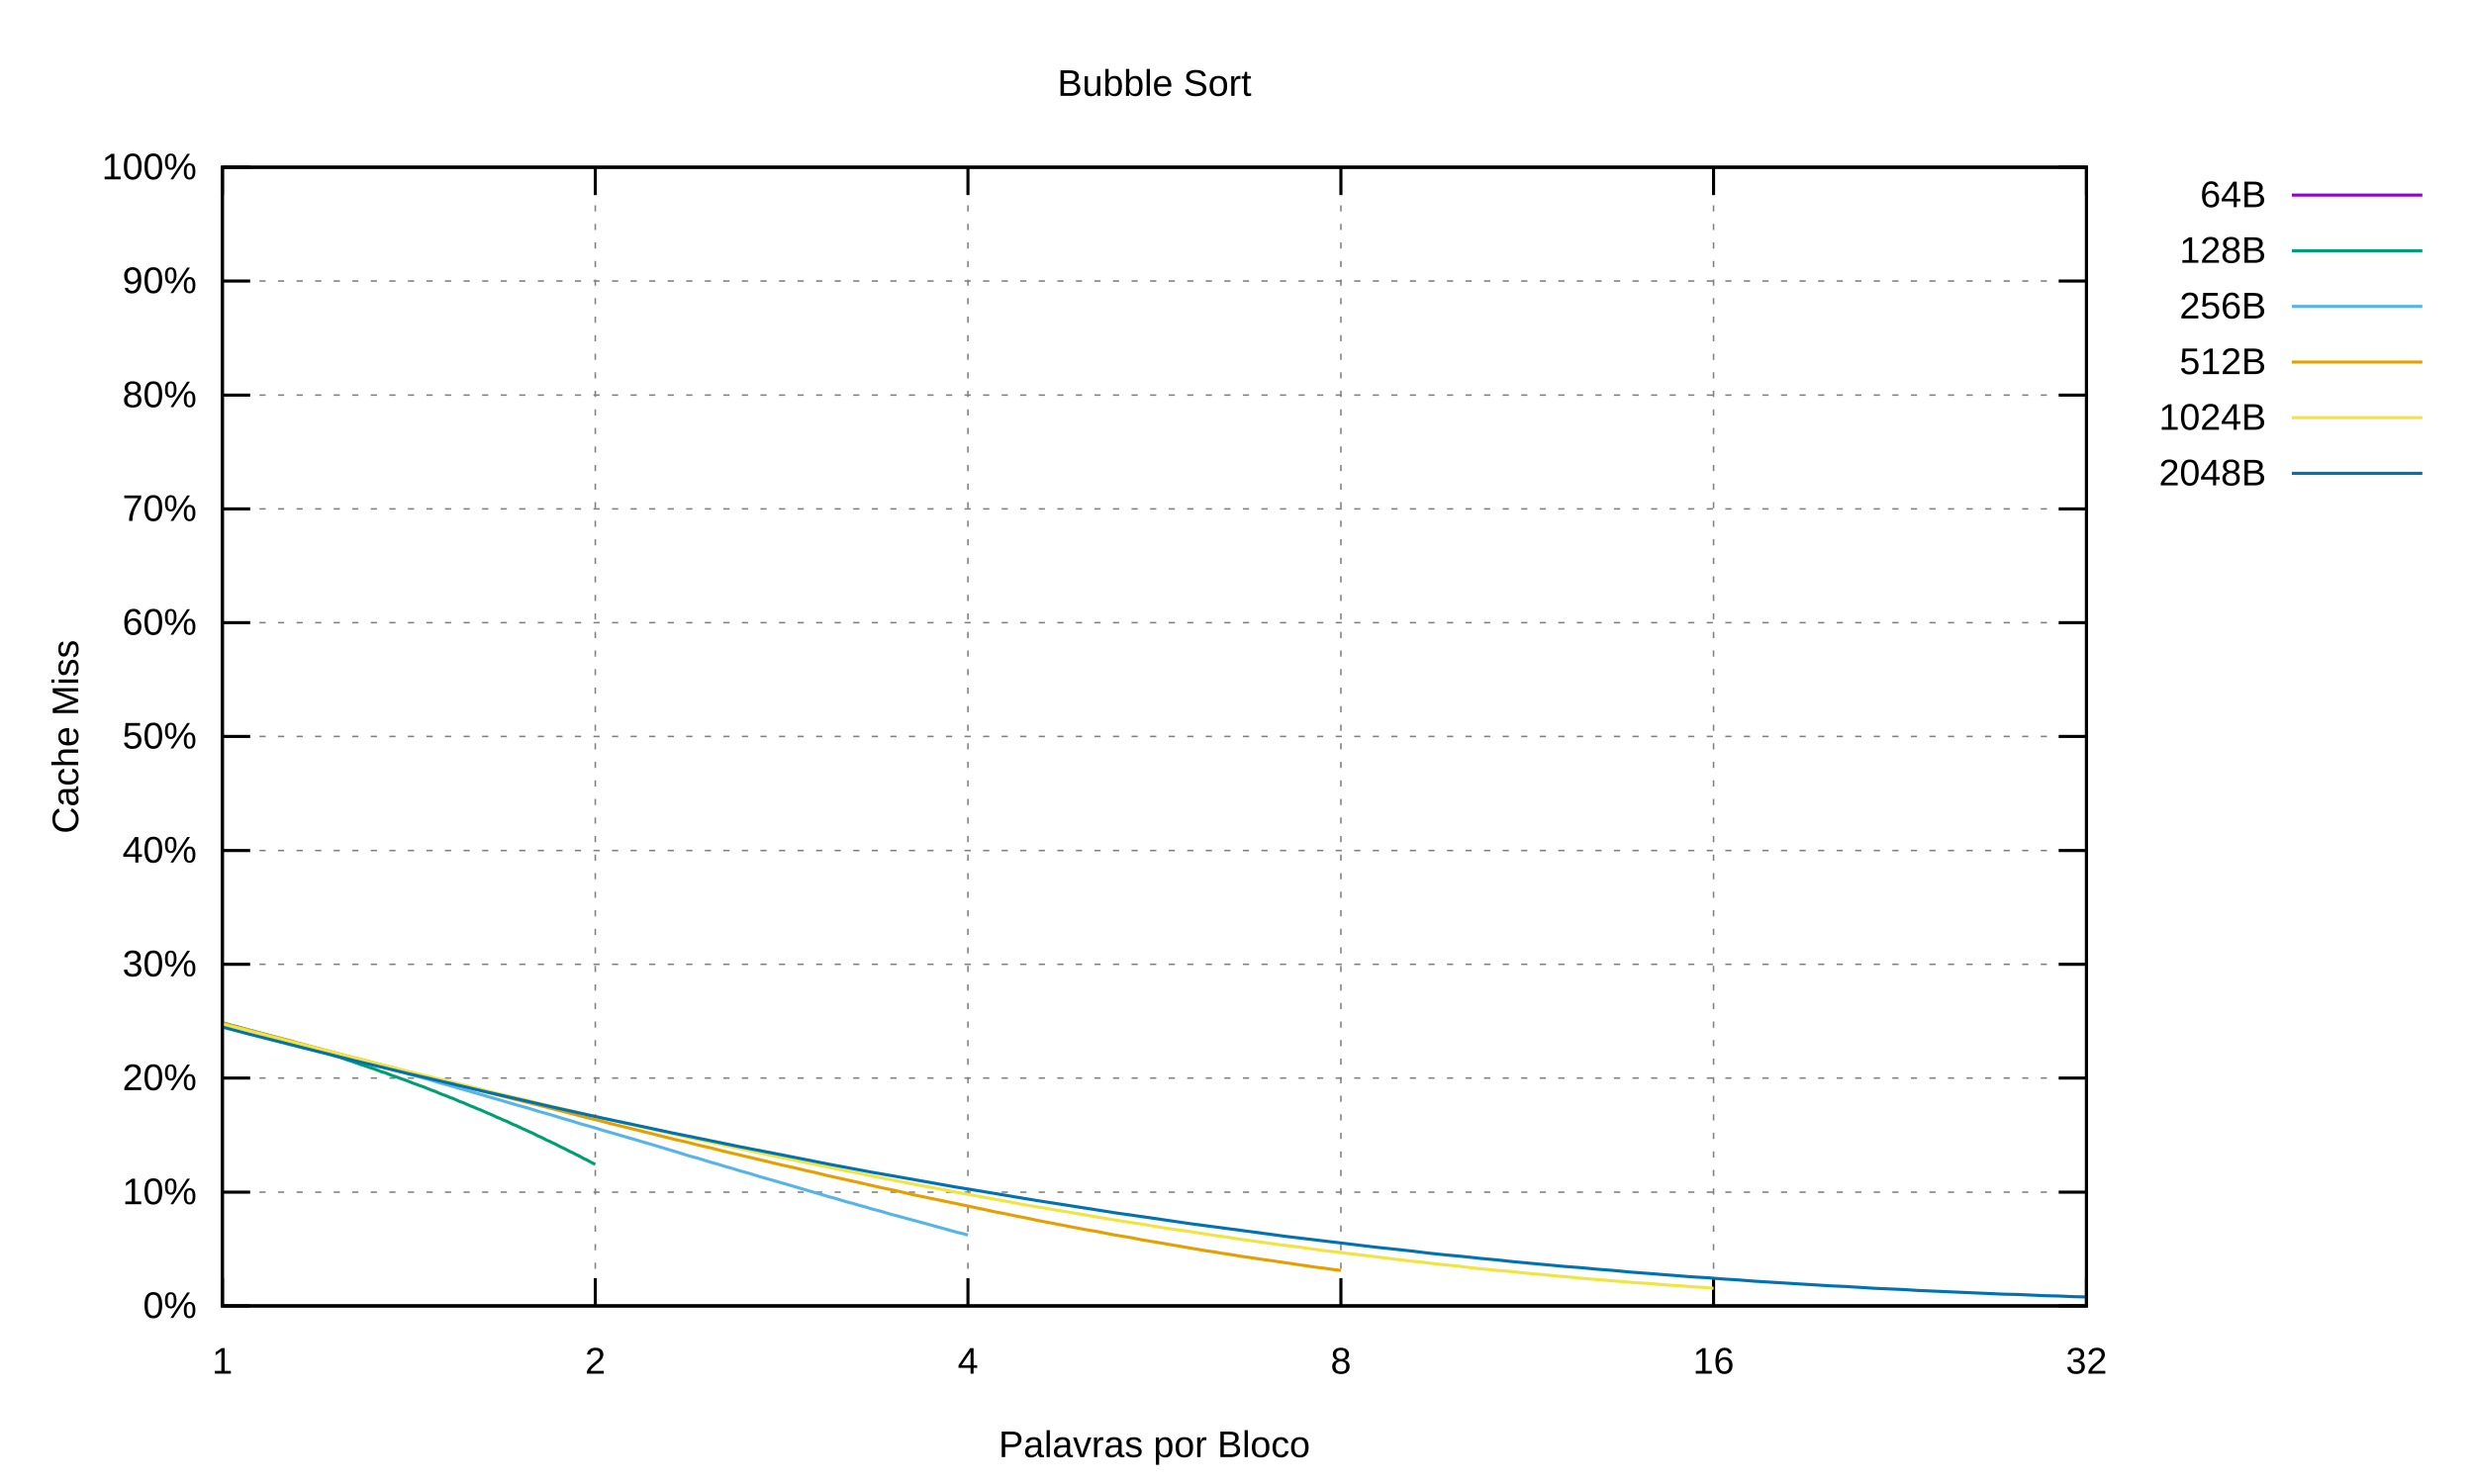
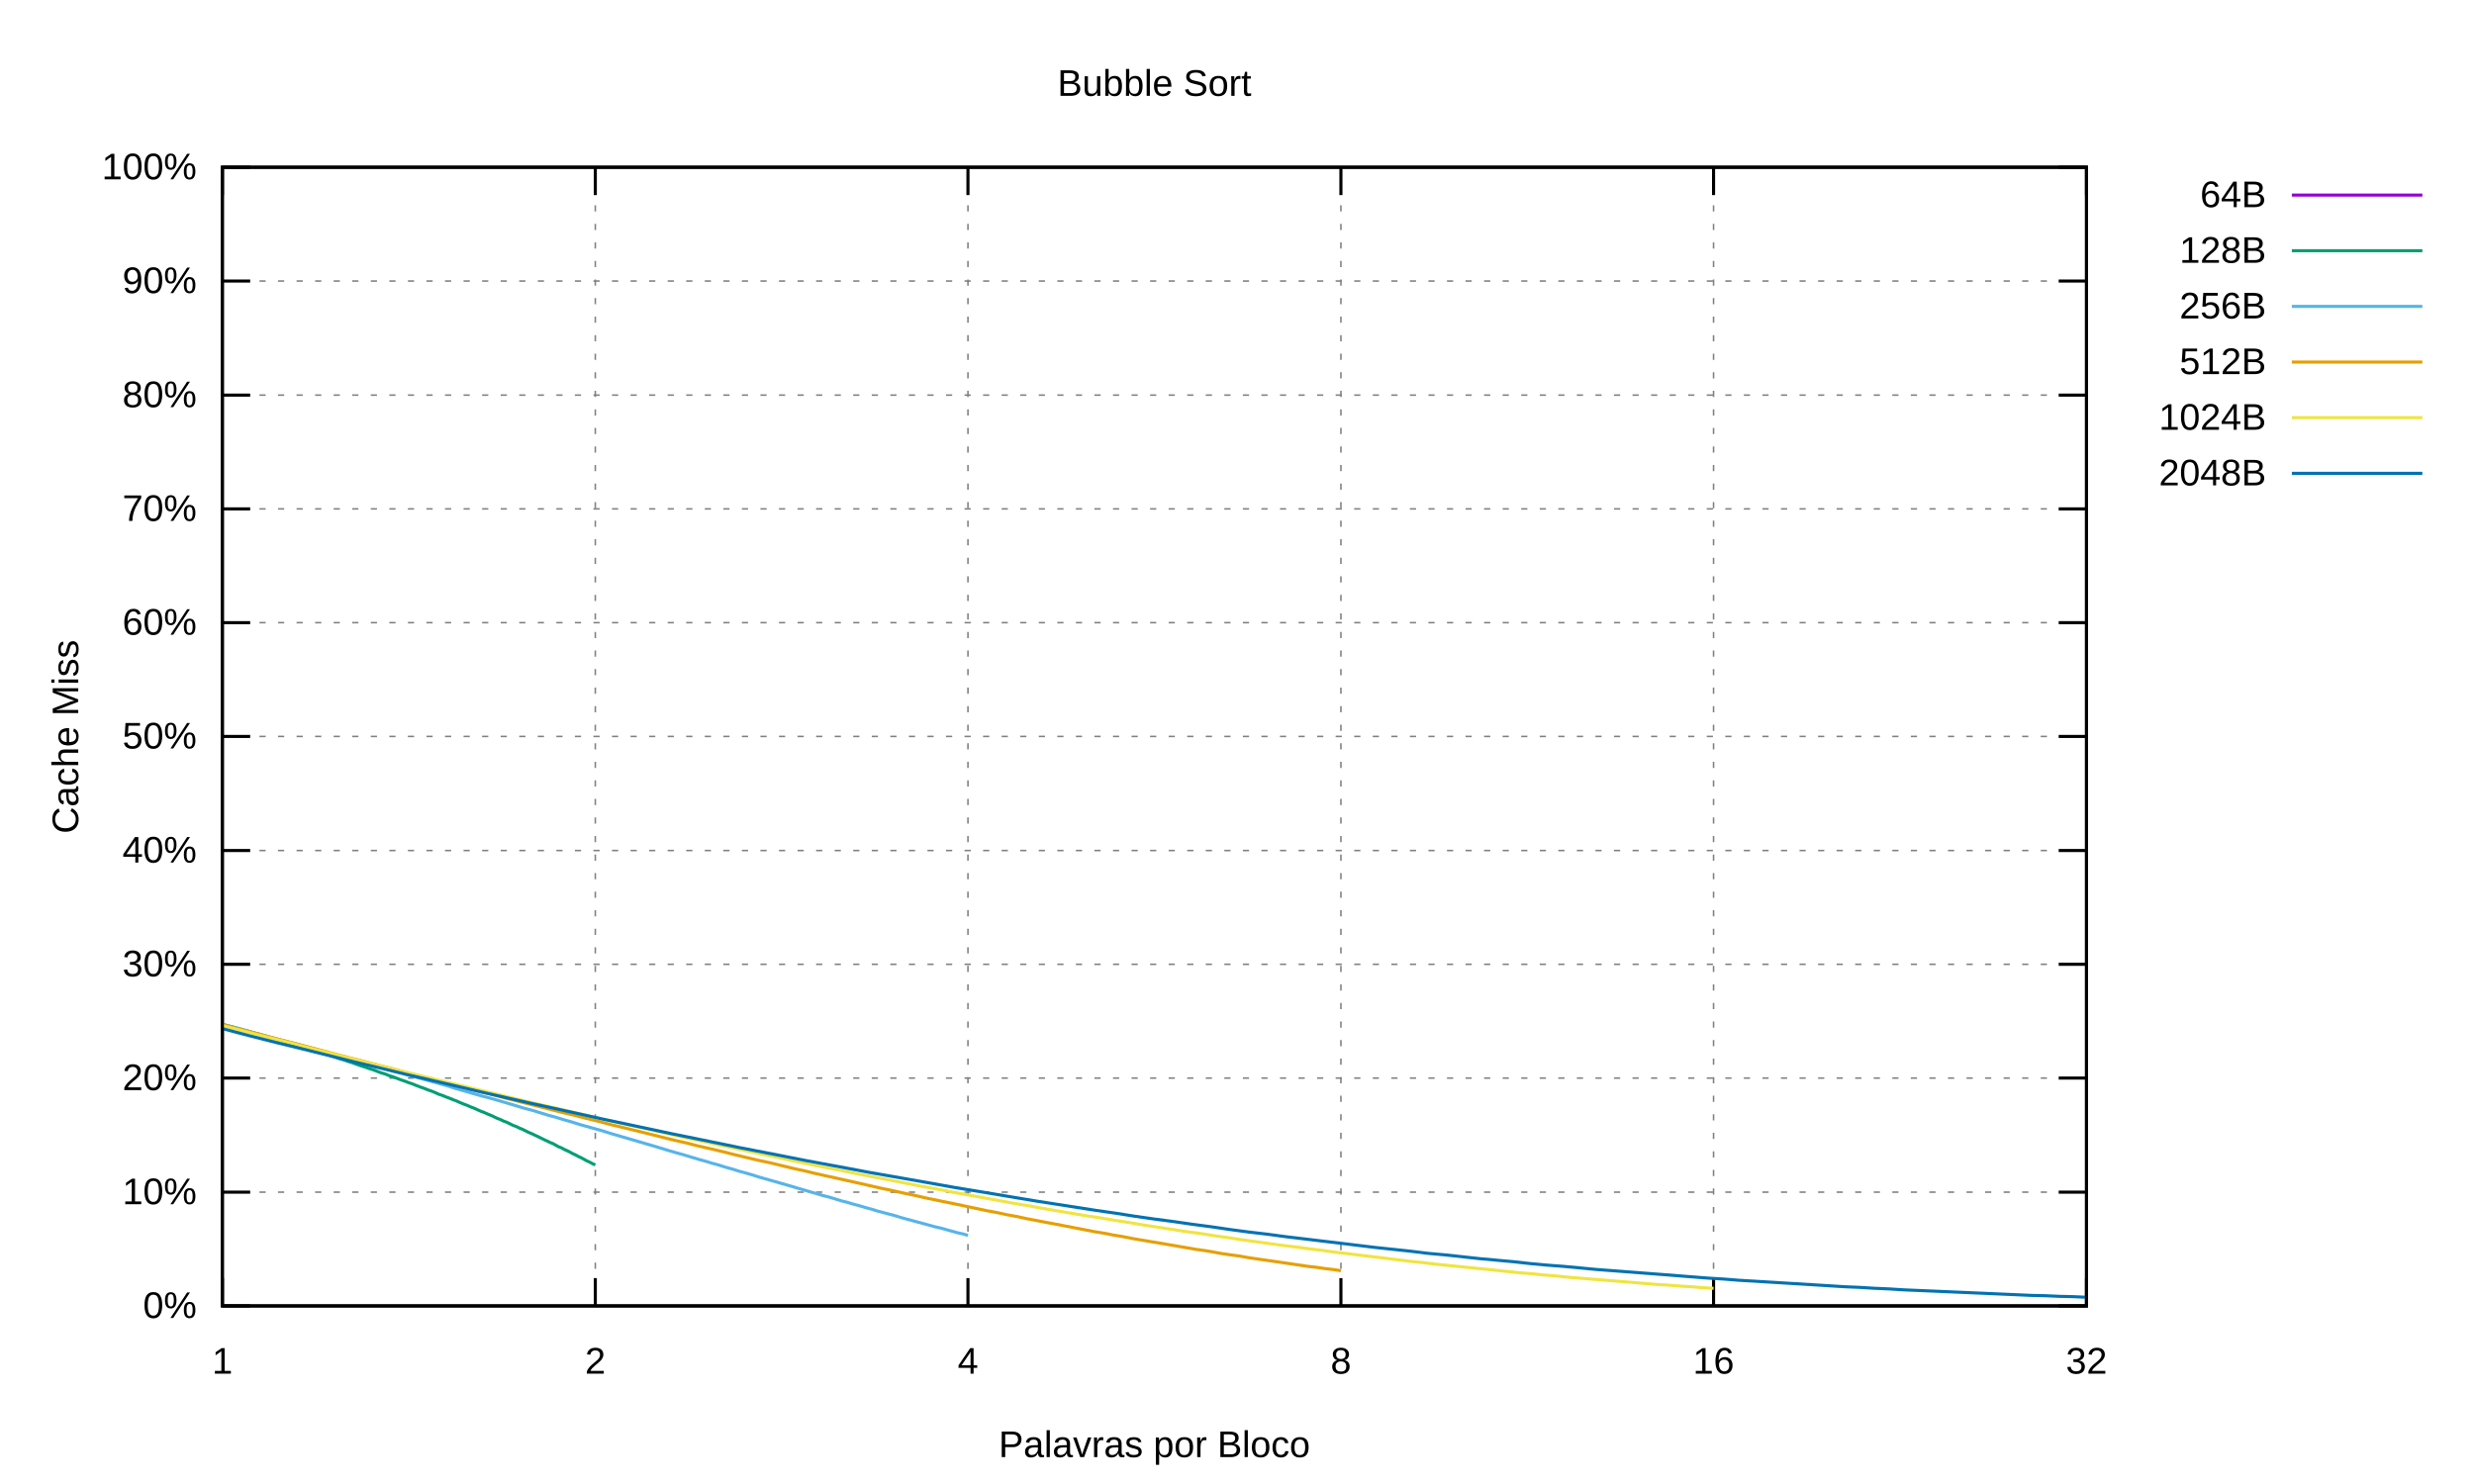
<svg xmlns="http://www.w3.org/2000/svg" xmlns:xlink="http://www.w3.org/1999/xlink" width="800" height="480" viewBox="0 0 800 480">
  <g id="gnuplot_canvas">
    <rect x="0" y="0" width="800" height="480" fill="none" />
    <defs>
      <circle id="gpDot" r="0.5" stroke-width="0.5" stroke="currentColor" />
      <path id="gpPt0" stroke-width="0.222" stroke="currentColor" d="M-1,0 h2 M0,-1 v2" />
      <path id="gpPt1" stroke-width="0.222" stroke="currentColor" d="M-1,-1 L1,1 M1,-1 L-1,1" />
      <path id="gpPt2" stroke-width="0.222" stroke="currentColor" d="M-1,0 L1,0 M0,-1 L0,1 M-1,-1 L1,1 M-1,1 L1,-1" />
      <rect id="gpPt3" stroke-width="0.222" stroke="currentColor" x="-1" y="-1" width="2" height="2" />
      <rect id="gpPt4" stroke-width="0.222" stroke="currentColor" fill="currentColor" x="-1" y="-1" width="2" height="2" />
      <circle id="gpPt5" stroke-width="0.222" stroke="currentColor" cx="0" cy="0" r="1" />
      <use xlink:href="#gpPt5" id="gpPt6" fill="currentColor" stroke="none" />
      <path id="gpPt7" stroke-width="0.222" stroke="currentColor" d="M0,-1.33 L-1.33,0.67 L1.33,0.67 z" />
      <use xlink:href="#gpPt7" id="gpPt8" fill="currentColor" stroke="none" />
      <use xlink:href="#gpPt7" id="gpPt9" stroke="currentColor" transform="rotate(180)" />
      <use xlink:href="#gpPt9" id="gpPt10" fill="currentColor" stroke="none" />
      <use xlink:href="#gpPt3" id="gpPt11" stroke="currentColor" transform="rotate(45)" />
      <use xlink:href="#gpPt11" id="gpPt12" fill="currentColor" stroke="none" />
      <path id="gpPt13" stroke-width="0.222" stroke="currentColor" d="M0,1.330 L1.265,0.411 L0.782,-1.067 L-0.782,-1.076 L-1.265,0.411 z" />
      <use xlink:href="#gpPt13" id="gpPt14" fill="currentColor" stroke="none" />
      <filter id="textbox" filterUnits="objectBoundingBox" x="0" y="0" height="1" width="1">
        <feFlood flood-color="white" flood-opacity="1" result="bgnd" />
        <feComposite in="SourceGraphic" in2="bgnd" operator="atop" />
      </filter>
      <filter id="greybox" filterUnits="objectBoundingBox" x="0" y="0" height="1" width="1">
        <feFlood flood-color="lightgrey" flood-opacity="1" result="grey" />
        <feComposite in="SourceGraphic" in2="grey" operator="atop" />
      </filter>
    </defs>
    <g fill="none" color="white" stroke="black" stroke-width="1.00" stroke-linecap="butt" stroke-linejoin="miter">
</g>
    <g fill="none" color="black" stroke="currentColor" stroke-width="1.00" stroke-linecap="butt" stroke-linejoin="miter">
</g>
    <g fill="none" color="black" stroke="black" stroke-width="0.50" stroke-linecap="butt" stroke-linejoin="miter">
</g>
    <g fill="none" color="gray" stroke="currentColor" stroke-width="0.50" stroke-linecap="butt" stroke-linejoin="miter">
      <path stroke="gray" stroke-dasharray="2,4" class="gridline" d="M71.9,422.4 L674.7,422.4  " />
    </g>
    <g fill="none" color="gray" stroke="gray" stroke-width="1.00" stroke-linecap="butt" stroke-linejoin="miter">
</g>
    <g fill="none" color="black" stroke="currentColor" stroke-width="1.00" stroke-linecap="butt" stroke-linejoin="miter">
      <path stroke="black" d="M71.9,422.4 L80.9,422.4 M674.7,422.4 L665.7,422.4  " />
      <g transform="translate(63.6,426.3)" stroke="none" fill="black" font-family="Arial" font-size="12.00" text-anchor="end">
        <text>
          <tspan font-family="Arial">0%</tspan>
        </text>
      </g>
    </g>
    <g fill="none" color="black" stroke="currentColor" stroke-width="1.00" stroke-linecap="butt" stroke-linejoin="miter">
</g>
    <g fill="none" color="black" stroke="black" stroke-width="0.50" stroke-linecap="butt" stroke-linejoin="miter">
</g>
    <g fill="none" color="gray" stroke="currentColor" stroke-width="0.50" stroke-linecap="butt" stroke-linejoin="miter">
      <path stroke="gray" stroke-dasharray="2,4" class="gridline" d="M71.9,385.6 L674.7,385.6  " />
    </g>
    <g fill="none" color="gray" stroke="gray" stroke-width="1.00" stroke-linecap="butt" stroke-linejoin="miter">
</g>
    <g fill="none" color="black" stroke="currentColor" stroke-width="1.00" stroke-linecap="butt" stroke-linejoin="miter">
      <path stroke="black" d="M71.9,385.6 L80.9,385.6 M674.7,385.6 L665.7,385.6  " />
      <g transform="translate(63.6,389.5)" stroke="none" fill="black" font-family="Arial" font-size="12.00" text-anchor="end">
        <text>
          <tspan font-family="Arial">10%</tspan>
        </text>
      </g>
    </g>
    <g fill="none" color="black" stroke="currentColor" stroke-width="1.00" stroke-linecap="butt" stroke-linejoin="miter">
</g>
    <g fill="none" color="black" stroke="black" stroke-width="0.50" stroke-linecap="butt" stroke-linejoin="miter">
</g>
    <g fill="none" color="gray" stroke="currentColor" stroke-width="0.50" stroke-linecap="butt" stroke-linejoin="miter">
      <path stroke="gray" stroke-dasharray="2,4" class="gridline" d="M71.9,348.7 L674.7,348.7  " />
    </g>
    <g fill="none" color="gray" stroke="gray" stroke-width="1.00" stroke-linecap="butt" stroke-linejoin="miter">
</g>
    <g fill="none" color="black" stroke="currentColor" stroke-width="1.00" stroke-linecap="butt" stroke-linejoin="miter">
      <path stroke="black" d="M71.9,348.7 L80.9,348.7 M674.7,348.7 L665.7,348.7  " />
      <g transform="translate(63.6,352.6)" stroke="none" fill="black" font-family="Arial" font-size="12.00" text-anchor="end">
        <text>
          <tspan font-family="Arial">20%</tspan>
        </text>
      </g>
    </g>
    <g fill="none" color="black" stroke="currentColor" stroke-width="1.00" stroke-linecap="butt" stroke-linejoin="miter">
</g>
    <g fill="none" color="black" stroke="black" stroke-width="0.50" stroke-linecap="butt" stroke-linejoin="miter">
</g>
    <g fill="none" color="gray" stroke="currentColor" stroke-width="0.50" stroke-linecap="butt" stroke-linejoin="miter">
      <path stroke="gray" stroke-dasharray="2,4" class="gridline" d="M71.9,311.9 L674.7,311.9  " />
    </g>
    <g fill="none" color="gray" stroke="gray" stroke-width="1.00" stroke-linecap="butt" stroke-linejoin="miter">
</g>
    <g fill="none" color="black" stroke="currentColor" stroke-width="1.00" stroke-linecap="butt" stroke-linejoin="miter">
      <path stroke="black" d="M71.9,311.9 L80.9,311.9 M674.7,311.9 L665.7,311.9  " />
      <g transform="translate(63.6,315.8)" stroke="none" fill="black" font-family="Arial" font-size="12.00" text-anchor="end">
        <text>
          <tspan font-family="Arial">30%</tspan>
        </text>
      </g>
    </g>
    <g fill="none" color="black" stroke="currentColor" stroke-width="1.00" stroke-linecap="butt" stroke-linejoin="miter">
</g>
    <g fill="none" color="black" stroke="black" stroke-width="0.50" stroke-linecap="butt" stroke-linejoin="miter">
</g>
    <g fill="none" color="gray" stroke="currentColor" stroke-width="0.50" stroke-linecap="butt" stroke-linejoin="miter">
      <path stroke="gray" stroke-dasharray="2,4" class="gridline" d="M71.9,275.1 L674.7,275.1  " />
    </g>
    <g fill="none" color="gray" stroke="gray" stroke-width="1.00" stroke-linecap="butt" stroke-linejoin="miter">
</g>
    <g fill="none" color="black" stroke="currentColor" stroke-width="1.00" stroke-linecap="butt" stroke-linejoin="miter">
      <path stroke="black" d="M71.9,275.1 L80.9,275.1 M674.7,275.1 L665.7,275.1  " />
      <g transform="translate(63.6,279.0)" stroke="none" fill="black" font-family="Arial" font-size="12.00" text-anchor="end">
        <text>
          <tspan font-family="Arial">40%</tspan>
        </text>
      </g>
    </g>
    <g fill="none" color="black" stroke="currentColor" stroke-width="1.00" stroke-linecap="butt" stroke-linejoin="miter">
</g>
    <g fill="none" color="black" stroke="black" stroke-width="0.50" stroke-linecap="butt" stroke-linejoin="miter">
</g>
    <g fill="none" color="gray" stroke="currentColor" stroke-width="0.50" stroke-linecap="butt" stroke-linejoin="miter">
      <path stroke="gray" stroke-dasharray="2,4" class="gridline" d="M71.9,238.2 L674.7,238.2  " />
    </g>
    <g fill="none" color="gray" stroke="gray" stroke-width="1.00" stroke-linecap="butt" stroke-linejoin="miter">
</g>
    <g fill="none" color="black" stroke="currentColor" stroke-width="1.00" stroke-linecap="butt" stroke-linejoin="miter">
      <path stroke="black" d="M71.9,238.2 L80.9,238.2 M674.7,238.2 L665.7,238.2  " />
      <g transform="translate(63.6,242.1)" stroke="none" fill="black" font-family="Arial" font-size="12.00" text-anchor="end">
        <text>
          <tspan font-family="Arial">50%</tspan>
        </text>
      </g>
    </g>
    <g fill="none" color="black" stroke="currentColor" stroke-width="1.00" stroke-linecap="butt" stroke-linejoin="miter">
</g>
    <g fill="none" color="black" stroke="black" stroke-width="0.50" stroke-linecap="butt" stroke-linejoin="miter">
</g>
    <g fill="none" color="gray" stroke="currentColor" stroke-width="0.50" stroke-linecap="butt" stroke-linejoin="miter">
      <path stroke="gray" stroke-dasharray="2,4" class="gridline" d="M71.9,201.4 L674.7,201.4  " />
    </g>
    <g fill="none" color="gray" stroke="gray" stroke-width="1.00" stroke-linecap="butt" stroke-linejoin="miter">
</g>
    <g fill="none" color="black" stroke="currentColor" stroke-width="1.00" stroke-linecap="butt" stroke-linejoin="miter">
      <path stroke="black" d="M71.9,201.4 L80.9,201.4 M674.7,201.4 L665.7,201.4  " />
      <g transform="translate(63.6,205.3)" stroke="none" fill="black" font-family="Arial" font-size="12.00" text-anchor="end">
        <text>
          <tspan font-family="Arial">60%</tspan>
        </text>
      </g>
    </g>
    <g fill="none" color="black" stroke="currentColor" stroke-width="1.00" stroke-linecap="butt" stroke-linejoin="miter">
</g>
    <g fill="none" color="black" stroke="black" stroke-width="0.50" stroke-linecap="butt" stroke-linejoin="miter">
</g>
    <g fill="none" color="gray" stroke="currentColor" stroke-width="0.50" stroke-linecap="butt" stroke-linejoin="miter">
      <path stroke="gray" stroke-dasharray="2,4" class="gridline" d="M71.9,164.6 L674.7,164.6  " />
    </g>
    <g fill="none" color="gray" stroke="gray" stroke-width="1.00" stroke-linecap="butt" stroke-linejoin="miter">
</g>
    <g fill="none" color="black" stroke="currentColor" stroke-width="1.00" stroke-linecap="butt" stroke-linejoin="miter">
      <path stroke="black" d="M71.9,164.6 L80.9,164.6 M674.7,164.6 L665.7,164.6  " />
      <g transform="translate(63.6,168.5)" stroke="none" fill="black" font-family="Arial" font-size="12.00" text-anchor="end">
        <text>
          <tspan font-family="Arial">70%</tspan>
        </text>
      </g>
    </g>
    <g fill="none" color="black" stroke="currentColor" stroke-width="1.00" stroke-linecap="butt" stroke-linejoin="miter">
</g>
    <g fill="none" color="black" stroke="black" stroke-width="0.50" stroke-linecap="butt" stroke-linejoin="miter">
</g>
    <g fill="none" color="gray" stroke="currentColor" stroke-width="0.50" stroke-linecap="butt" stroke-linejoin="miter">
      <path stroke="gray" stroke-dasharray="2,4" class="gridline" d="M71.9,127.8 L674.7,127.8  " />
    </g>
    <g fill="none" color="gray" stroke="gray" stroke-width="1.00" stroke-linecap="butt" stroke-linejoin="miter">
</g>
    <g fill="none" color="black" stroke="currentColor" stroke-width="1.00" stroke-linecap="butt" stroke-linejoin="miter">
      <path stroke="black" d="M71.9,127.8 L80.9,127.8 M674.7,127.8 L665.7,127.8  " />
      <g transform="translate(63.6,131.7)" stroke="none" fill="black" font-family="Arial" font-size="12.00" text-anchor="end">
        <text>
          <tspan font-family="Arial">80%</tspan>
        </text>
      </g>
    </g>
    <g fill="none" color="black" stroke="currentColor" stroke-width="1.00" stroke-linecap="butt" stroke-linejoin="miter">
</g>
    <g fill="none" color="black" stroke="black" stroke-width="0.50" stroke-linecap="butt" stroke-linejoin="miter">
</g>
    <g fill="none" color="gray" stroke="currentColor" stroke-width="0.50" stroke-linecap="butt" stroke-linejoin="miter">
      <path stroke="gray" stroke-dasharray="2,4" class="gridline" d="M71.9,90.9 L674.7,90.9  " />
    </g>
    <g fill="none" color="gray" stroke="gray" stroke-width="1.00" stroke-linecap="butt" stroke-linejoin="miter">
</g>
    <g fill="none" color="black" stroke="currentColor" stroke-width="1.00" stroke-linecap="butt" stroke-linejoin="miter">
      <path stroke="black" d="M71.9,90.9 L80.9,90.9 M674.7,90.9 L665.7,90.9  " />
      <g transform="translate(63.6,94.8)" stroke="none" fill="black" font-family="Arial" font-size="12.00" text-anchor="end">
        <text>
          <tspan font-family="Arial">90%</tspan>
        </text>
      </g>
    </g>
    <g fill="none" color="black" stroke="currentColor" stroke-width="1.00" stroke-linecap="butt" stroke-linejoin="miter">
</g>
    <g fill="none" color="black" stroke="black" stroke-width="0.50" stroke-linecap="butt" stroke-linejoin="miter">
</g>
    <g fill="none" color="gray" stroke="currentColor" stroke-width="0.50" stroke-linecap="butt" stroke-linejoin="miter">
      <path stroke="gray" stroke-dasharray="2,4" class="gridline" d="M71.9,54.1 L674.7,54.1  " />
    </g>
    <g fill="none" color="gray" stroke="gray" stroke-width="1.00" stroke-linecap="butt" stroke-linejoin="miter">
</g>
    <g fill="none" color="black" stroke="currentColor" stroke-width="1.00" stroke-linecap="butt" stroke-linejoin="miter">
      <path stroke="black" d="M71.9,54.1 L80.9,54.1 M674.7,54.1 L665.7,54.1  " />
      <g transform="translate(63.6,58.0)" stroke="none" fill="black" font-family="Arial" font-size="12.00" text-anchor="end">
        <text>
          <tspan font-family="Arial">100%</tspan>
        </text>
      </g>
    </g>
    <g fill="none" color="black" stroke="currentColor" stroke-width="1.00" stroke-linecap="butt" stroke-linejoin="miter">
</g>
    <g fill="none" color="black" stroke="black" stroke-width="0.50" stroke-linecap="butt" stroke-linejoin="miter">
</g>
    <g fill="none" color="gray" stroke="currentColor" stroke-width="0.50" stroke-linecap="butt" stroke-linejoin="miter">
      <path stroke="gray" stroke-dasharray="2,4" class="gridline" d="M71.9,422.4 L71.9,54.1  " />
    </g>
    <g fill="none" color="gray" stroke="gray" stroke-width="1.00" stroke-linecap="butt" stroke-linejoin="miter">
</g>
    <g fill="none" color="black" stroke="currentColor" stroke-width="1.00" stroke-linecap="butt" stroke-linejoin="miter">
      <path stroke="black" d="M71.9,422.4 L71.9,413.4 M71.9,54.1 L71.9,63.1  " />
      <g transform="translate(71.9,444.3)" stroke="none" fill="black" font-family="Arial" font-size="12.00" text-anchor="middle">
        <text>
          <tspan font-family="Arial"> 1</tspan>
        </text>
      </g>
    </g>
    <g fill="none" color="black" stroke="currentColor" stroke-width="1.00" stroke-linecap="butt" stroke-linejoin="miter">
</g>
    <g fill="none" color="black" stroke="black" stroke-width="0.50" stroke-linecap="butt" stroke-linejoin="miter">
</g>
    <g fill="none" color="gray" stroke="currentColor" stroke-width="0.50" stroke-linecap="butt" stroke-linejoin="miter">
      <path stroke="gray" stroke-dasharray="2,4" class="gridline" d="M192.5,422.4 L192.5,54.1  " />
    </g>
    <g fill="none" color="gray" stroke="gray" stroke-width="1.00" stroke-linecap="butt" stroke-linejoin="miter">
</g>
    <g fill="none" color="black" stroke="currentColor" stroke-width="1.00" stroke-linecap="butt" stroke-linejoin="miter">
      <path stroke="black" d="M192.5,422.4 L192.5,413.4 M192.5,54.1 L192.5,63.1  " />
      <g transform="translate(192.5,444.3)" stroke="none" fill="black" font-family="Arial" font-size="12.00" text-anchor="middle">
        <text>
          <tspan font-family="Arial"> 2</tspan>
        </text>
      </g>
    </g>
    <g fill="none" color="black" stroke="currentColor" stroke-width="1.00" stroke-linecap="butt" stroke-linejoin="miter">
</g>
    <g fill="none" color="black" stroke="black" stroke-width="0.50" stroke-linecap="butt" stroke-linejoin="miter">
</g>
    <g fill="none" color="gray" stroke="currentColor" stroke-width="0.50" stroke-linecap="butt" stroke-linejoin="miter">
      <path stroke="gray" stroke-dasharray="2,4" class="gridline" d="M313.0,422.4 L313.0,54.1  " />
    </g>
    <g fill="none" color="gray" stroke="gray" stroke-width="1.00" stroke-linecap="butt" stroke-linejoin="miter">
</g>
    <g fill="none" color="black" stroke="currentColor" stroke-width="1.00" stroke-linecap="butt" stroke-linejoin="miter">
      <path stroke="black" d="M313.0,422.4 L313.0,413.4 M313.0,54.1 L313.0,63.1  " />
      <g transform="translate(313.0,444.3)" stroke="none" fill="black" font-family="Arial" font-size="12.00" text-anchor="middle">
        <text>
          <tspan font-family="Arial"> 4</tspan>
        </text>
      </g>
    </g>
    <g fill="none" color="black" stroke="currentColor" stroke-width="1.00" stroke-linecap="butt" stroke-linejoin="miter">
</g>
    <g fill="none" color="black" stroke="black" stroke-width="0.50" stroke-linecap="butt" stroke-linejoin="miter">
</g>
    <g fill="none" color="gray" stroke="currentColor" stroke-width="0.50" stroke-linecap="butt" stroke-linejoin="miter">
      <path stroke="gray" stroke-dasharray="2,4" class="gridline" d="M433.6,422.4 L433.6,54.1  " />
    </g>
    <g fill="none" color="gray" stroke="gray" stroke-width="1.00" stroke-linecap="butt" stroke-linejoin="miter">
</g>
    <g fill="none" color="black" stroke="currentColor" stroke-width="1.00" stroke-linecap="butt" stroke-linejoin="miter">
      <path stroke="black" d="M433.6,422.4 L433.6,413.4 M433.6,54.1 L433.6,63.1  " />
      <g transform="translate(433.6,444.3)" stroke="none" fill="black" font-family="Arial" font-size="12.00" text-anchor="middle">
        <text>
          <tspan font-family="Arial"> 8</tspan>
        </text>
      </g>
    </g>
    <g fill="none" color="black" stroke="currentColor" stroke-width="1.00" stroke-linecap="butt" stroke-linejoin="miter">
</g>
    <g fill="none" color="black" stroke="black" stroke-width="0.50" stroke-linecap="butt" stroke-linejoin="miter">
</g>
    <g fill="none" color="gray" stroke="currentColor" stroke-width="0.50" stroke-linecap="butt" stroke-linejoin="miter">
      <path stroke="gray" stroke-dasharray="2,4" class="gridline" d="M554.1,422.4 L554.1,54.1  " />
    </g>
    <g fill="none" color="gray" stroke="gray" stroke-width="1.00" stroke-linecap="butt" stroke-linejoin="miter">
</g>
    <g fill="none" color="black" stroke="currentColor" stroke-width="1.00" stroke-linecap="butt" stroke-linejoin="miter">
      <path stroke="black" d="M554.1,422.4 L554.1,413.4 M554.1,54.1 L554.1,63.1  " />
      <g transform="translate(554.1,444.3)" stroke="none" fill="black" font-family="Arial" font-size="12.00" text-anchor="middle">
        <text>
          <tspan font-family="Arial"> 16</tspan>
        </text>
      </g>
    </g>
    <g fill="none" color="black" stroke="currentColor" stroke-width="1.00" stroke-linecap="butt" stroke-linejoin="miter">
</g>
    <g fill="none" color="black" stroke="black" stroke-width="0.50" stroke-linecap="butt" stroke-linejoin="miter">
</g>
    <g fill="none" color="gray" stroke="currentColor" stroke-width="0.50" stroke-linecap="butt" stroke-linejoin="miter">
      <path stroke="gray" stroke-dasharray="2,4" class="gridline" d="M674.7,422.4 L674.7,54.1  " />
    </g>
    <g fill="none" color="gray" stroke="gray" stroke-width="1.00" stroke-linecap="butt" stroke-linejoin="miter">
</g>
    <g fill="none" color="black" stroke="currentColor" stroke-width="1.00" stroke-linecap="butt" stroke-linejoin="miter">
      <path stroke="black" d="M674.7,422.4 L674.7,413.4 M674.7,54.1 L674.7,63.1  " />
      <g transform="translate(674.7,444.3)" stroke="none" fill="black" font-family="Arial" font-size="12.00" text-anchor="middle">
        <text>
          <tspan font-family="Arial"> 32</tspan>
        </text>
      </g>
    </g>
    <g fill="none" color="black" stroke="currentColor" stroke-width="1.00" stroke-linecap="butt" stroke-linejoin="miter">
</g>
    <g fill="none" color="black" stroke="currentColor" stroke-width="1.00" stroke-linecap="butt" stroke-linejoin="miter">
      <path stroke="black" d="M71.9,54.1 L71.9,422.4 L674.7,422.4 L674.7,54.1 L71.9,54.1 Z  " />
    </g>
    <g fill="none" color="black" stroke="currentColor" stroke-width="1.00" stroke-linecap="butt" stroke-linejoin="miter">
      <g transform="translate(25.3,238.3) rotate(270)" stroke="none" fill="black" font-family="Arial" font-size="12.00" text-anchor="middle">
        <text>
          <tspan font-family="Arial">Cache Miss</tspan>
        </text>
      </g>
    </g>
    <g fill="none" color="black" stroke="currentColor" stroke-width="1.00" stroke-linecap="butt" stroke-linejoin="miter">
      <g transform="translate(373.3,471.3)" stroke="none" fill="black" font-family="Arial" font-size="12.00" text-anchor="middle">
        <text>
          <tspan font-family="Arial">Palavras por Bloco</tspan>
        </text>
      </g>
    </g>
    <g fill="none" color="black" stroke="currentColor" stroke-width="1.00" stroke-linecap="butt" stroke-linejoin="miter">
      <g transform="translate(373.3,31.0)" stroke="none" fill="black" font-family="Arial" font-size="12.00" text-anchor="middle">
        <text>
          <tspan font-family="Arial">Bubble Sort</tspan>
        </text>
      </g>
    </g>
    <g fill="none" color="black" stroke="currentColor" stroke-width="1.00" stroke-linecap="butt" stroke-linejoin="miter">
</g>
    <g id="gnuplot_plot_1">
      <g fill="none" color="black" stroke="currentColor" stroke-width="1.00" stroke-linecap="butt" stroke-linejoin="miter">
        <g transform="translate(732.8,67.0)" stroke="none" fill="black" font-family="Arial" font-size="12.00" text-anchor="end">
          <text>
            <tspan font-family="Arial">64B</tspan>
          </text>
        </g>
      </g>
      <g fill="none" color="black" stroke="currentColor" stroke-width="1.00" stroke-linecap="butt" stroke-linejoin="miter">
-         <path stroke="rgb(148,   0, 211)" d="M741.1,63.1 L783.3,63.1 M71.9,330.8  " />
+         <path stroke="rgb(148,   0, 211)" d="M741.1,63.1 L783.3,63.1 M71.9,331.3  " />
      </g>
    </g>
    <g id="gnuplot_plot_2">
      <g fill="none" color="black" stroke="currentColor" stroke-width="1.00" stroke-linecap="butt" stroke-linejoin="miter">
        <g transform="translate(732.8,85.0)" stroke="none" fill="black" font-family="Arial" font-size="12.00" text-anchor="end">
          <text>
            <tspan font-family="Arial">128B</tspan>
          </text>
        </g>
      </g>
      <g fill="none" color="black" stroke="currentColor" stroke-width="1.00" stroke-linecap="butt" stroke-linejoin="miter">
-         <path stroke="rgb(  0, 158, 115)" d="M741.1,81.1 L783.3,81.1 M71.9,330.8 L73.6,331.3 L75.4,331.8 L77.1,332.2 L78.8,332.7 L80.5,333.2   L82.1,333.6 L83.8,334.1 L85.4,334.5 L87.0,335.0 L88.6,335.5 L90.2,335.9 L91.8,336.4 L93.4,336.9   L94.9,337.3 L96.4,337.8 L98.0,338.2 L99.5,338.7 L101.0,339.2 L102.4,339.6 L103.9,340.1 L105.4,340.6   L106.8,341.0 L108.2,341.5 L109.7,341.9 L111.1,342.4 L112.5,342.9 L113.8,343.3 L115.2,343.8 L116.6,344.3   L117.9,344.7 L119.3,345.2 L120.6,345.6 L121.9,346.1 L123.2,346.6 L124.6,347.0 L125.8,347.5 L127.1,348.0   L128.4,348.4 L129.7,348.9 L130.9,349.3 L132.2,349.8 L133.4,350.3 L134.6,350.7 L135.9,351.2 L137.1,351.6   L138.3,352.1 L139.5,352.6 L140.7,353.0 L141.8,353.5 L143.0,354.0 L144.2,354.4 L145.3,354.9 L146.5,355.3   L147.6,355.8 L148.7,356.3 L149.9,356.7 L151.0,357.2 L152.1,357.7 L153.2,358.1 L154.3,358.6 L155.4,359.0   L156.5,359.5 L157.6,360.0 L158.6,360.4 L159.7,360.9 L160.7,361.4 L161.8,361.8 L162.8,362.3 L163.9,362.7   L164.9,363.2 L165.9,363.7 L167.0,364.1 L168.0,364.6 L169.0,365.1 L170.0,365.5 L171.0,366.0 L172.0,366.4   L173.0,366.9 L173.9,367.4 L174.9,367.8 L175.9,368.3 L176.8,368.8 L177.8,369.2 L178.8,369.7 L179.7,370.1   L180.6,370.6 L181.6,371.1 L182.5,371.5 L183.4,372.0 L184.4,372.5 L185.3,372.9 L186.2,373.4 L187.1,373.8   L188.0,374.3 L188.9,374.8 L189.8,375.2 L190.7,375.7 L191.6,376.2 L192.5,376.6  " />
+         <path stroke="rgb(  0, 158, 115)" d="M741.1,81.1 L783.3,81.1 M71.9,331.3 L73.6,331.8 L75.4,332.2 L77.1,332.7 L78.8,333.2 L80.5,333.6   L82.1,334.1 L83.8,334.5 L85.4,335.0 L87.0,335.5 L88.6,335.9 L90.2,336.4 L91.8,336.8 L93.4,337.3   L94.9,337.8 L96.4,338.2 L98.0,338.7 L99.5,339.1 L101.0,339.6 L102.4,340.1 L103.9,340.5 L105.4,341.0   L106.8,341.4 L108.2,341.9 L109.7,342.4 L111.1,342.8 L112.5,343.3 L113.8,343.7 L115.2,344.2 L116.6,344.7   L117.9,345.1 L119.3,345.6 L120.6,346.0 L121.9,346.5 L123.2,347.0 L124.6,347.4 L125.8,347.9 L127.1,348.3   L128.4,348.8 L129.7,349.3 L130.9,349.7 L132.2,350.2 L133.4,350.6 L134.6,351.1 L135.9,351.6 L137.1,352.0   L138.3,352.5 L139.5,352.9 L140.7,353.4 L141.8,353.9 L143.0,354.3 L144.2,354.8 L145.3,355.2 L146.5,355.7   L147.6,356.1 L148.7,356.6 L149.9,357.1 L151.0,357.5 L152.1,358.0 L153.2,358.4 L154.3,358.9 L155.4,359.4   L156.5,359.8 L157.6,360.3 L158.6,360.7 L159.7,361.2 L160.7,361.7 L161.8,362.1 L162.8,362.6 L163.9,363.0   L164.9,363.5 L165.9,364.0 L167.0,364.4 L168.0,364.9 L169.0,365.3 L170.0,365.8 L171.0,366.3 L172.0,366.7   L173.0,367.2 L173.9,367.6 L174.9,368.1 L175.9,368.6 L176.8,369.0 L177.8,369.5 L178.8,369.9 L179.7,370.4   L180.6,370.9 L181.6,371.3 L182.5,371.8 L183.4,372.2 L184.4,372.7 L185.3,373.2 L186.2,373.6 L187.1,374.1   L188.0,374.5 L188.9,375.0 L189.8,375.5 L190.7,375.9 L191.6,376.4 L192.5,376.8  " />
      </g>
    </g>
    <g id="gnuplot_plot_3">
      <g fill="none" color="black" stroke="currentColor" stroke-width="1.00" stroke-linecap="butt" stroke-linejoin="miter">
        <g transform="translate(732.8,103.0)" stroke="none" fill="black" font-family="Arial" font-size="12.00" text-anchor="end">
          <text>
            <tspan font-family="Arial">256B</tspan>
          </text>
        </g>
      </g>
      <g fill="none" color="black" stroke="currentColor" stroke-width="1.00" stroke-linecap="butt" stroke-linejoin="miter">
-         <path stroke="rgb( 86, 180, 233)" d="M741.1,99.1 L783.3,99.1 M71.9,330.8 L75.4,331.8 L78.9,332.7 L82.3,333.6 L85.7,334.5 L89.0,335.4   L92.4,336.3 L95.7,337.2 L98.9,338.1 L102.2,339.0 L105.4,339.9 L108.6,340.7 L111.7,341.6 L114.8,342.5   L117.9,343.3 L121.0,344.2 L124.0,345.0 L127.0,345.9 L130.0,346.7 L133.0,347.6 L135.9,348.4 L138.8,349.2   L141.7,350.1 L144.6,350.9 L147.4,351.7 L150.2,352.5 L153.0,353.3 L155.8,354.1 L158.5,354.9 L161.3,355.7   L164.0,356.5 L166.7,357.3 L169.3,358.0 L172.0,358.8 L174.6,359.6 L177.2,360.3 L179.8,361.1 L182.4,361.9   L184.9,362.6 L187.4,363.4 L189.9,364.1 L192.4,364.8 L194.9,365.6 L197.4,366.3 L199.8,367.0 L202.2,367.7   L204.6,368.4 L207.0,369.1 L209.4,369.8 L211.8,370.5 L214.1,371.2 L216.4,371.9 L218.8,372.6 L221.0,373.3   L223.3,374.0 L225.6,374.6 L227.8,375.3 L230.1,376.0 L232.3,376.6 L234.5,377.3 L236.7,377.9 L238.9,378.6   L241.1,379.2 L243.2,379.8 L245.4,380.5 L247.5,381.1 L249.6,381.7 L251.7,382.3 L253.8,382.9 L255.9,383.5   L257.9,384.1 L260.0,384.7 L262.0,385.3 L264.1,385.9 L266.1,386.5 L268.1,387.1 L270.1,387.6 L272.0,388.2   L274.0,388.8 L276.0,389.3 L277.9,389.9 L279.9,390.4 L281.8,391.0 L283.7,391.5 L285.6,392.0 L287.5,392.6   L289.4,393.1 L291.3,393.6 L293.1,394.1 L295.0,394.6 L296.8,395.1 L298.7,395.6 L300.5,396.1 L302.3,396.6   L304.1,397.1 L305.9,397.6 L307.7,398.1 L309.5,398.6 L311.3,399.0 L313.0,399.5  " />
+         <path stroke="rgb( 86, 180, 233)" d="M741.1,99.1 L783.3,99.1 M71.9,331.3 L75.4,332.2 L78.9,333.1 L82.3,334.1 L85.7,335.0 L89.0,335.9   L92.4,336.8 L95.7,337.6 L98.9,338.5 L102.2,339.4 L105.4,340.3 L108.6,341.2 L111.7,342.0 L114.8,342.9   L117.9,343.7 L121.0,344.6 L124.0,345.4 L127.0,346.3 L130.0,347.1 L133.0,348.0 L135.9,348.8 L138.8,349.6   L141.7,350.4 L144.6,351.2 L147.4,352.1 L150.2,352.9 L153.0,353.7 L155.8,354.5 L158.5,355.2 L161.3,356.0   L164.0,356.8 L166.7,357.6 L169.3,358.4 L172.0,359.1 L174.6,359.9 L177.2,360.7 L179.8,361.4 L182.4,362.2   L184.9,362.9 L187.4,363.7 L189.9,364.4 L192.4,365.1 L194.9,365.8 L197.4,366.6 L199.8,367.3 L202.2,368.0   L204.6,368.7 L207.0,369.4 L209.4,370.1 L211.8,370.8 L214.1,371.5 L216.4,372.2 L218.8,372.9 L221.0,373.5   L223.3,374.2 L225.6,374.9 L227.8,375.5 L230.1,376.2 L232.3,376.8 L234.5,377.5 L236.7,378.1 L238.9,378.8   L241.1,379.4 L243.2,380.0 L245.4,380.7 L247.5,381.3 L249.6,381.9 L251.7,382.5 L253.8,383.1 L255.9,383.7   L257.9,384.3 L260.0,384.9 L262.0,385.5 L264.1,386.1 L266.1,386.7 L268.1,387.2 L270.1,387.8 L272.0,388.4   L274.0,388.9 L276.0,389.5 L277.9,390.0 L279.9,390.6 L281.8,391.1 L283.7,391.7 L285.6,392.2 L287.5,392.7   L289.4,393.2 L291.3,393.8 L293.1,394.3 L295.0,394.8 L296.8,395.3 L298.7,395.8 L300.5,396.3 L302.3,396.8   L304.1,397.2 L305.9,397.7 L307.7,398.2 L309.5,398.7 L311.3,399.1 L313.0,399.6  " />
      </g>
    </g>
    <g id="gnuplot_plot_4">
      <g fill="none" color="black" stroke="currentColor" stroke-width="1.00" stroke-linecap="butt" stroke-linejoin="miter">
        <g transform="translate(732.8,121.0)" stroke="none" fill="black" font-family="Arial" font-size="12.00" text-anchor="end">
          <text>
            <tspan font-family="Arial">512B</tspan>
          </text>
        </g>
      </g>
      <g fill="none" color="black" stroke="currentColor" stroke-width="1.00" stroke-linecap="butt" stroke-linejoin="miter">
-         <path stroke="rgb(230, 159,   0)" d="M741.1,117.1 L783.3,117.1 M71.9,330.9 L77.1,332.3 L82.3,333.7 L87.5,335.0 L92.6,336.3 L97.6,337.7   L102.6,339.0 L107.5,340.3 L112.4,341.6 L117.3,342.8 L122.1,344.1 L126.9,345.3 L131.6,346.6 L136.3,347.8   L140.9,349.0 L145.5,350.2 L150.1,351.3 L154.6,352.5 L159.1,353.7 L163.5,354.8 L167.9,355.9 L172.3,357.0   L176.6,358.1 L180.9,359.2 L185.2,360.3 L189.4,361.4 L193.6,362.4 L197.7,363.5 L201.9,364.5 L206.0,365.5   L210.0,366.5 L214.0,367.5 L218.0,368.5 L222.0,369.4 L225.9,370.4 L229.9,371.3 L233.7,372.3 L237.6,373.2   L241.4,374.1 L245.2,375.0 L249.0,375.9 L252.7,376.8 L256.4,377.6 L260.1,378.5 L263.8,379.3 L267.4,380.2   L271.0,381.0 L274.6,381.8 L278.2,382.6 L281.7,383.4 L285.2,384.2 L288.7,384.9 L292.2,385.7 L295.6,386.5   L299.0,387.2 L302.4,387.9 L305.8,388.6 L309.2,389.3 L312.5,390.0 L315.8,390.7 L319.1,391.4 L322.4,392.1   L325.6,392.7 L328.9,393.4 L332.1,394.0 L335.3,394.7 L338.4,395.3 L341.6,395.9 L344.7,396.5 L347.8,397.1   L350.9,397.7 L354.0,398.2 L357.1,398.8 L360.1,399.4 L363.2,399.9 L366.2,400.4 L369.1,401.0 L372.1,401.5   L375.1,402.0 L378.0,402.5 L380.9,403.0 L383.8,403.5 L386.7,404.0 L389.6,404.5 L392.5,404.9 L395.3,405.4   L398.1,405.8 L401.0,406.3 L403.8,406.7 L406.5,407.1 L409.3,407.5 L412.1,407.9 L414.8,408.3 L417.5,408.7   L420.2,409.1 L422.9,409.5 L425.6,409.9 L428.3,410.2 L430.9,410.6 L433.6,410.9  " />
+         <path stroke="rgb(230, 159,   0)" d="M741.1,117.1 L783.3,117.1 M71.9,331.4 L77.1,332.8 L82.3,334.1 L87.5,335.5 L92.6,336.8 L97.6,338.1   L102.6,339.4 L107.5,340.7 L112.4,342.0 L117.3,343.2 L122.1,344.5 L126.9,345.7 L131.6,347.0 L136.3,348.2   L140.9,349.4 L145.5,350.5 L150.1,351.7 L154.6,352.9 L159.1,354.0 L163.5,355.2 L167.9,356.3 L172.3,357.4   L176.6,358.5 L180.9,359.6 L185.2,360.6 L189.4,361.7 L193.6,362.7 L197.7,363.8 L201.9,364.8 L206.0,365.8   L210.0,366.8 L214.0,367.8 L218.0,368.8 L222.0,369.7 L225.9,370.7 L229.9,371.6 L233.7,372.5 L237.6,373.5   L241.4,374.4 L245.2,375.3 L249.0,376.1 L252.7,377.0 L256.4,377.9 L260.1,378.7 L263.8,379.6 L267.4,380.4   L271.0,381.2 L274.6,382.0 L278.2,382.8 L281.7,383.6 L285.2,384.4 L288.7,385.1 L292.2,385.9 L295.6,386.6   L299.0,387.4 L302.4,388.1 L305.8,388.8 L309.2,389.5 L312.5,390.2 L315.8,390.9 L319.1,391.6 L322.4,392.2   L325.6,392.9 L328.9,393.5 L332.1,394.2 L335.3,394.8 L338.4,395.4 L341.6,396.0 L344.7,396.6 L347.8,397.2   L350.9,397.8 L354.0,398.4 L357.1,398.9 L360.1,399.5 L363.2,400.0 L366.2,400.6 L369.1,401.1 L372.1,401.6   L375.1,402.1 L378.0,402.6 L380.9,403.1 L383.8,403.6 L386.7,404.1 L389.6,404.5 L392.5,405.0 L395.3,405.5   L398.1,405.9 L401.0,406.3 L403.8,406.8 L406.5,407.2 L409.3,407.6 L412.1,408.0 L414.8,408.4 L417.5,408.8   L420.2,409.2 L422.9,409.6 L425.6,409.9 L428.3,410.3 L430.9,410.6 L433.6,411.0  " />
      </g>
    </g>
    <g id="gnuplot_plot_5">
      <g fill="none" color="black" stroke="currentColor" stroke-width="1.00" stroke-linecap="butt" stroke-linejoin="miter">
        <g transform="translate(732.8,139.0)" stroke="none" fill="black" font-family="Arial" font-size="12.00" text-anchor="end">
          <text>
            <tspan font-family="Arial">1024B</tspan>
          </text>
        </g>
      </g>
      <g fill="none" color="black" stroke="currentColor" stroke-width="1.00" stroke-linecap="butt" stroke-linejoin="miter">
-         <path stroke="rgb(240, 228,  66)" d="M741.1,135.1 L783.3,135.1 M71.9,331.2 L78.9,333.0 L85.8,334.8 L92.7,336.6 L99.5,338.3 L106.2,340.0   L112.8,341.7 L119.4,343.4 L126.0,345.0 L132.4,346.7 L138.8,348.2 L145.2,349.8 L151.5,351.3 L157.7,352.9   L163.9,354.4 L170.1,355.8 L176.1,357.3 L182.2,358.7 L188.1,360.1 L194.0,361.5 L199.9,362.8 L205.7,364.1   L211.5,365.4 L217.2,366.7 L222.9,368.0 L228.6,369.2 L234.1,370.4 L239.7,371.6 L245.2,372.8 L250.6,374.0   L256.1,375.1 L261.4,376.2 L266.8,377.3 L272.0,378.4 L277.3,379.4 L282.5,380.5 L287.7,381.5 L292.8,382.5   L297.9,383.5 L303.0,384.4 L308.0,385.4 L313.0,386.3 L317.9,387.2 L322.9,388.1 L327.7,389.0 L332.6,389.9   L337.4,390.7 L342.2,391.5 L346.9,392.3 L351.6,393.1 L356.3,393.9 L361.0,394.7 L365.6,395.4 L370.2,396.1   L374.8,396.9 L379.3,397.6 L383.8,398.2 L388.3,398.9 L392.7,399.6 L397.1,400.2 L401.5,400.9 L405.9,401.5   L410.2,402.1 L414.5,402.7 L418.8,403.2 L423.1,403.8 L427.3,404.4 L431.5,404.9 L435.7,405.4 L439.8,405.9   L444.0,406.4 L448.1,406.9 L452.1,407.4 L456.2,407.9 L460.2,408.3 L464.2,408.8 L468.2,409.2 L472.2,409.6   L476.1,410.1 L480.1,410.5 L484.0,410.9 L487.8,411.2 L491.7,411.6 L495.5,412.0 L499.3,412.3 L503.1,412.7   L506.9,413.0 L510.6,413.4 L514.4,413.7 L518.1,414.0 L521.8,414.3 L525.4,414.6 L529.1,414.9 L532.7,415.1   L536.3,415.4 L539.9,415.7 L543.5,415.9 L547.1,416.2 L550.6,416.4 L554.1,416.7  " />
+         <path stroke="rgb(240, 228,  66)" d="M741.1,135.1 L783.3,135.1 M71.9,331.7 L78.9,333.5 L85.8,335.3 L92.7,337.0 L99.5,338.8 L106.2,340.5   L112.8,342.2 L119.4,343.8 L126.0,345.5 L132.4,347.1 L138.8,348.6 L145.2,350.2 L151.5,351.7 L157.7,353.2   L163.9,354.7 L170.1,356.2 L176.1,357.6 L182.2,359.0 L188.1,360.4 L194.0,361.8 L199.9,363.1 L205.7,364.4   L211.5,365.7 L217.2,367.0 L222.9,368.3 L228.6,369.5 L234.1,370.7 L239.7,371.9 L245.2,373.1 L250.6,374.2   L256.1,375.4 L261.4,376.5 L266.8,377.6 L272.0,378.6 L277.3,379.7 L282.5,380.7 L287.7,381.7 L292.8,382.7   L297.9,383.7 L303.0,384.6 L308.0,385.6 L313.0,386.5 L317.9,387.4 L322.9,388.3 L327.7,389.2 L332.6,390.0   L337.4,390.9 L342.2,391.7 L346.9,392.5 L351.6,393.3 L356.3,394.0 L361.0,394.8 L365.6,395.5 L370.2,396.3   L374.8,397.0 L379.3,397.7 L383.8,398.4 L388.3,399.0 L392.7,399.7 L397.1,400.3 L401.5,401.0 L405.9,401.6   L410.2,402.2 L414.5,402.8 L418.8,403.3 L423.1,403.9 L427.3,404.4 L431.5,405.0 L435.7,405.5 L439.8,406.0   L444.0,406.5 L448.1,407.0 L452.1,407.5 L456.2,408.0 L460.2,408.4 L464.2,408.9 L468.2,409.3 L472.2,409.7   L476.1,410.1 L480.1,410.5 L484.0,410.9 L487.8,411.3 L491.7,411.7 L495.5,412.0 L499.3,412.4 L503.1,412.7   L506.9,413.1 L510.6,413.4 L514.4,413.7 L518.1,414.0 L521.8,414.3 L525.4,414.6 L529.1,414.9 L532.7,415.2   L536.3,415.5 L539.9,415.7 L543.5,416.0 L547.1,416.2 L550.6,416.5 L554.1,416.7  " />
      </g>
    </g>
    <g id="gnuplot_plot_6">
      <g fill="none" color="black" stroke="currentColor" stroke-width="1.00" stroke-linecap="butt" stroke-linejoin="miter">
        <g transform="translate(732.8,157.0)" stroke="none" fill="black" font-family="Arial" font-size="12.00" text-anchor="end">
          <text>
            <tspan font-family="Arial">2048B</tspan>
          </text>
        </g>
      </g>
      <g fill="none" color="black" stroke="currentColor" stroke-width="1.00" stroke-linecap="butt" stroke-linejoin="miter">
-         <path stroke="rgb(  0, 114, 178)" d="M741.1,153.1 L783.3,153.1 M71.9,332.2 L80.6,334.5 L89.3,336.7 L97.9,338.9 L106.3,341.0 L114.7,343.1   L123.1,345.1 L131.3,347.1 L139.5,349.0 L147.6,350.9 L155.6,352.8 L163.5,354.6 L171.4,356.4 L179.2,358.2   L186.9,359.9 L194.6,361.6 L202.2,363.2 L209.7,364.8 L217.2,366.4 L224.6,367.9 L231.9,369.4 L239.2,370.9   L246.4,372.3 L253.6,373.7 L260.7,375.1 L267.7,376.5 L274.7,377.8 L281.6,379.1 L288.5,380.3 L295.3,381.5   L302.1,382.7 L308.8,383.9 L315.5,385.0 L322.1,386.1 L328.6,387.2 L335.2,388.3 L341.6,389.3 L348.0,390.3   L354.4,391.3 L360.7,392.3 L367.0,393.2 L373.3,394.1 L379.4,395.0 L385.6,395.9 L391.7,396.7 L397.8,397.5   L403.8,398.3 L409.8,399.1 L415.7,399.9 L421.6,400.6 L427.4,401.3 L433.3,402.0 L439.0,402.7 L444.8,403.4   L450.5,404.0 L456.1,404.6 L461.8,405.3 L467.4,405.9 L472.9,406.4 L478.4,407.0 L483.9,407.5 L489.4,408.1   L494.8,408.6 L500.2,409.1 L505.5,409.6 L510.9,410.0 L516.1,410.5 L521.4,410.9 L526.6,411.4 L531.8,411.8   L537.0,412.2 L542.1,412.6 L547.2,413.0 L552.3,413.3 L557.3,413.7 L562.3,414.0 L567.3,414.4 L572.3,414.7   L577.2,415.0 L582.1,415.3 L587.0,415.6 L591.8,415.9 L596.6,416.1 L601.4,416.4 L606.2,416.7 L610.9,416.9   L615.6,417.1 L620.3,417.4 L625.0,417.6 L629.6,417.8 L634.2,418.0 L638.8,418.2 L643.4,418.4 L647.9,418.6   L652.5,418.7 L657.0,418.9 L661.4,419.1 L665.9,419.2 L670.3,419.4 L674.7,419.5  " />
+         <path stroke="rgb(  0, 114, 178)" d="M741.1,153.1 L783.3,153.1 M71.9,332.7 L80.6,335.0 L89.3,337.2 L97.9,339.3 L106.3,341.4 L114.7,343.5   L123.1,345.5 L131.3,347.5 L139.5,349.4 L147.6,351.3 L155.6,353.2 L163.5,355.0 L171.4,356.8 L179.2,358.5   L186.9,360.2 L194.6,361.9 L202.2,363.5 L209.7,365.1 L217.2,366.7 L224.6,368.2 L231.9,369.7 L239.2,371.2   L246.4,372.6 L253.6,374.0 L260.7,375.4 L267.7,376.7 L274.7,378.0 L281.6,379.3 L288.5,380.5 L295.3,381.7   L302.1,382.9 L308.8,384.1 L315.5,385.2 L322.1,386.3 L328.6,387.4 L335.2,388.5 L341.6,389.5 L348.0,390.5   L354.4,391.5 L360.7,392.4 L367.0,393.4 L373.3,394.3 L379.4,395.1 L385.6,396.0 L391.7,396.8 L397.8,397.7   L403.8,398.5 L409.8,399.2 L415.7,400.0 L421.6,400.7 L427.4,401.4 L433.3,402.1 L439.0,402.8 L444.8,403.5   L450.5,404.1 L456.1,404.7 L461.8,405.4 L467.4,405.9 L472.9,406.5 L478.4,407.1 L483.9,407.6 L489.4,408.1   L494.8,408.7 L500.2,409.2 L505.5,409.6 L510.9,410.1 L516.1,410.6 L521.4,411.0 L526.6,411.4 L531.8,411.8   L537.0,412.2 L542.1,412.6 L547.2,413.0 L552.3,413.4 L557.3,413.7 L562.3,414.1 L567.3,414.4 L572.3,414.7   L577.2,415.0 L582.1,415.3 L587.0,415.6 L591.8,415.9 L596.6,416.2 L601.4,416.4 L606.2,416.7 L610.9,416.9   L615.6,417.2 L620.3,417.4 L625.0,417.6 L629.6,417.8 L634.2,418.0 L638.8,418.2 L643.4,418.4 L647.9,418.6   L652.5,418.8 L657.0,419.0 L661.4,419.1 L665.9,419.3 L670.3,419.4 L674.7,419.6  " />
      </g>
    </g>
    <g fill="none" color="white" stroke="rgb(  0, 114, 178)" stroke-width="2.00" stroke-linecap="butt" stroke-linejoin="miter">
</g>
    <g fill="none" color="black" stroke="currentColor" stroke-width="2.00" stroke-linecap="butt" stroke-linejoin="miter">
</g>
    <g fill="none" color="black" stroke="black" stroke-width="1.00" stroke-linecap="butt" stroke-linejoin="miter">
</g>
    <g fill="none" color="black" stroke="currentColor" stroke-width="1.00" stroke-linecap="butt" stroke-linejoin="miter">
      <path stroke="black" d="M71.9,54.1 L71.9,422.4 L674.7,422.4 L674.7,54.1 L71.9,54.1 Z  " />
    </g>
    <g fill="none" color="black" stroke="currentColor" stroke-width="1.00" stroke-linecap="butt" stroke-linejoin="miter">
</g>
  </g>
</svg>
